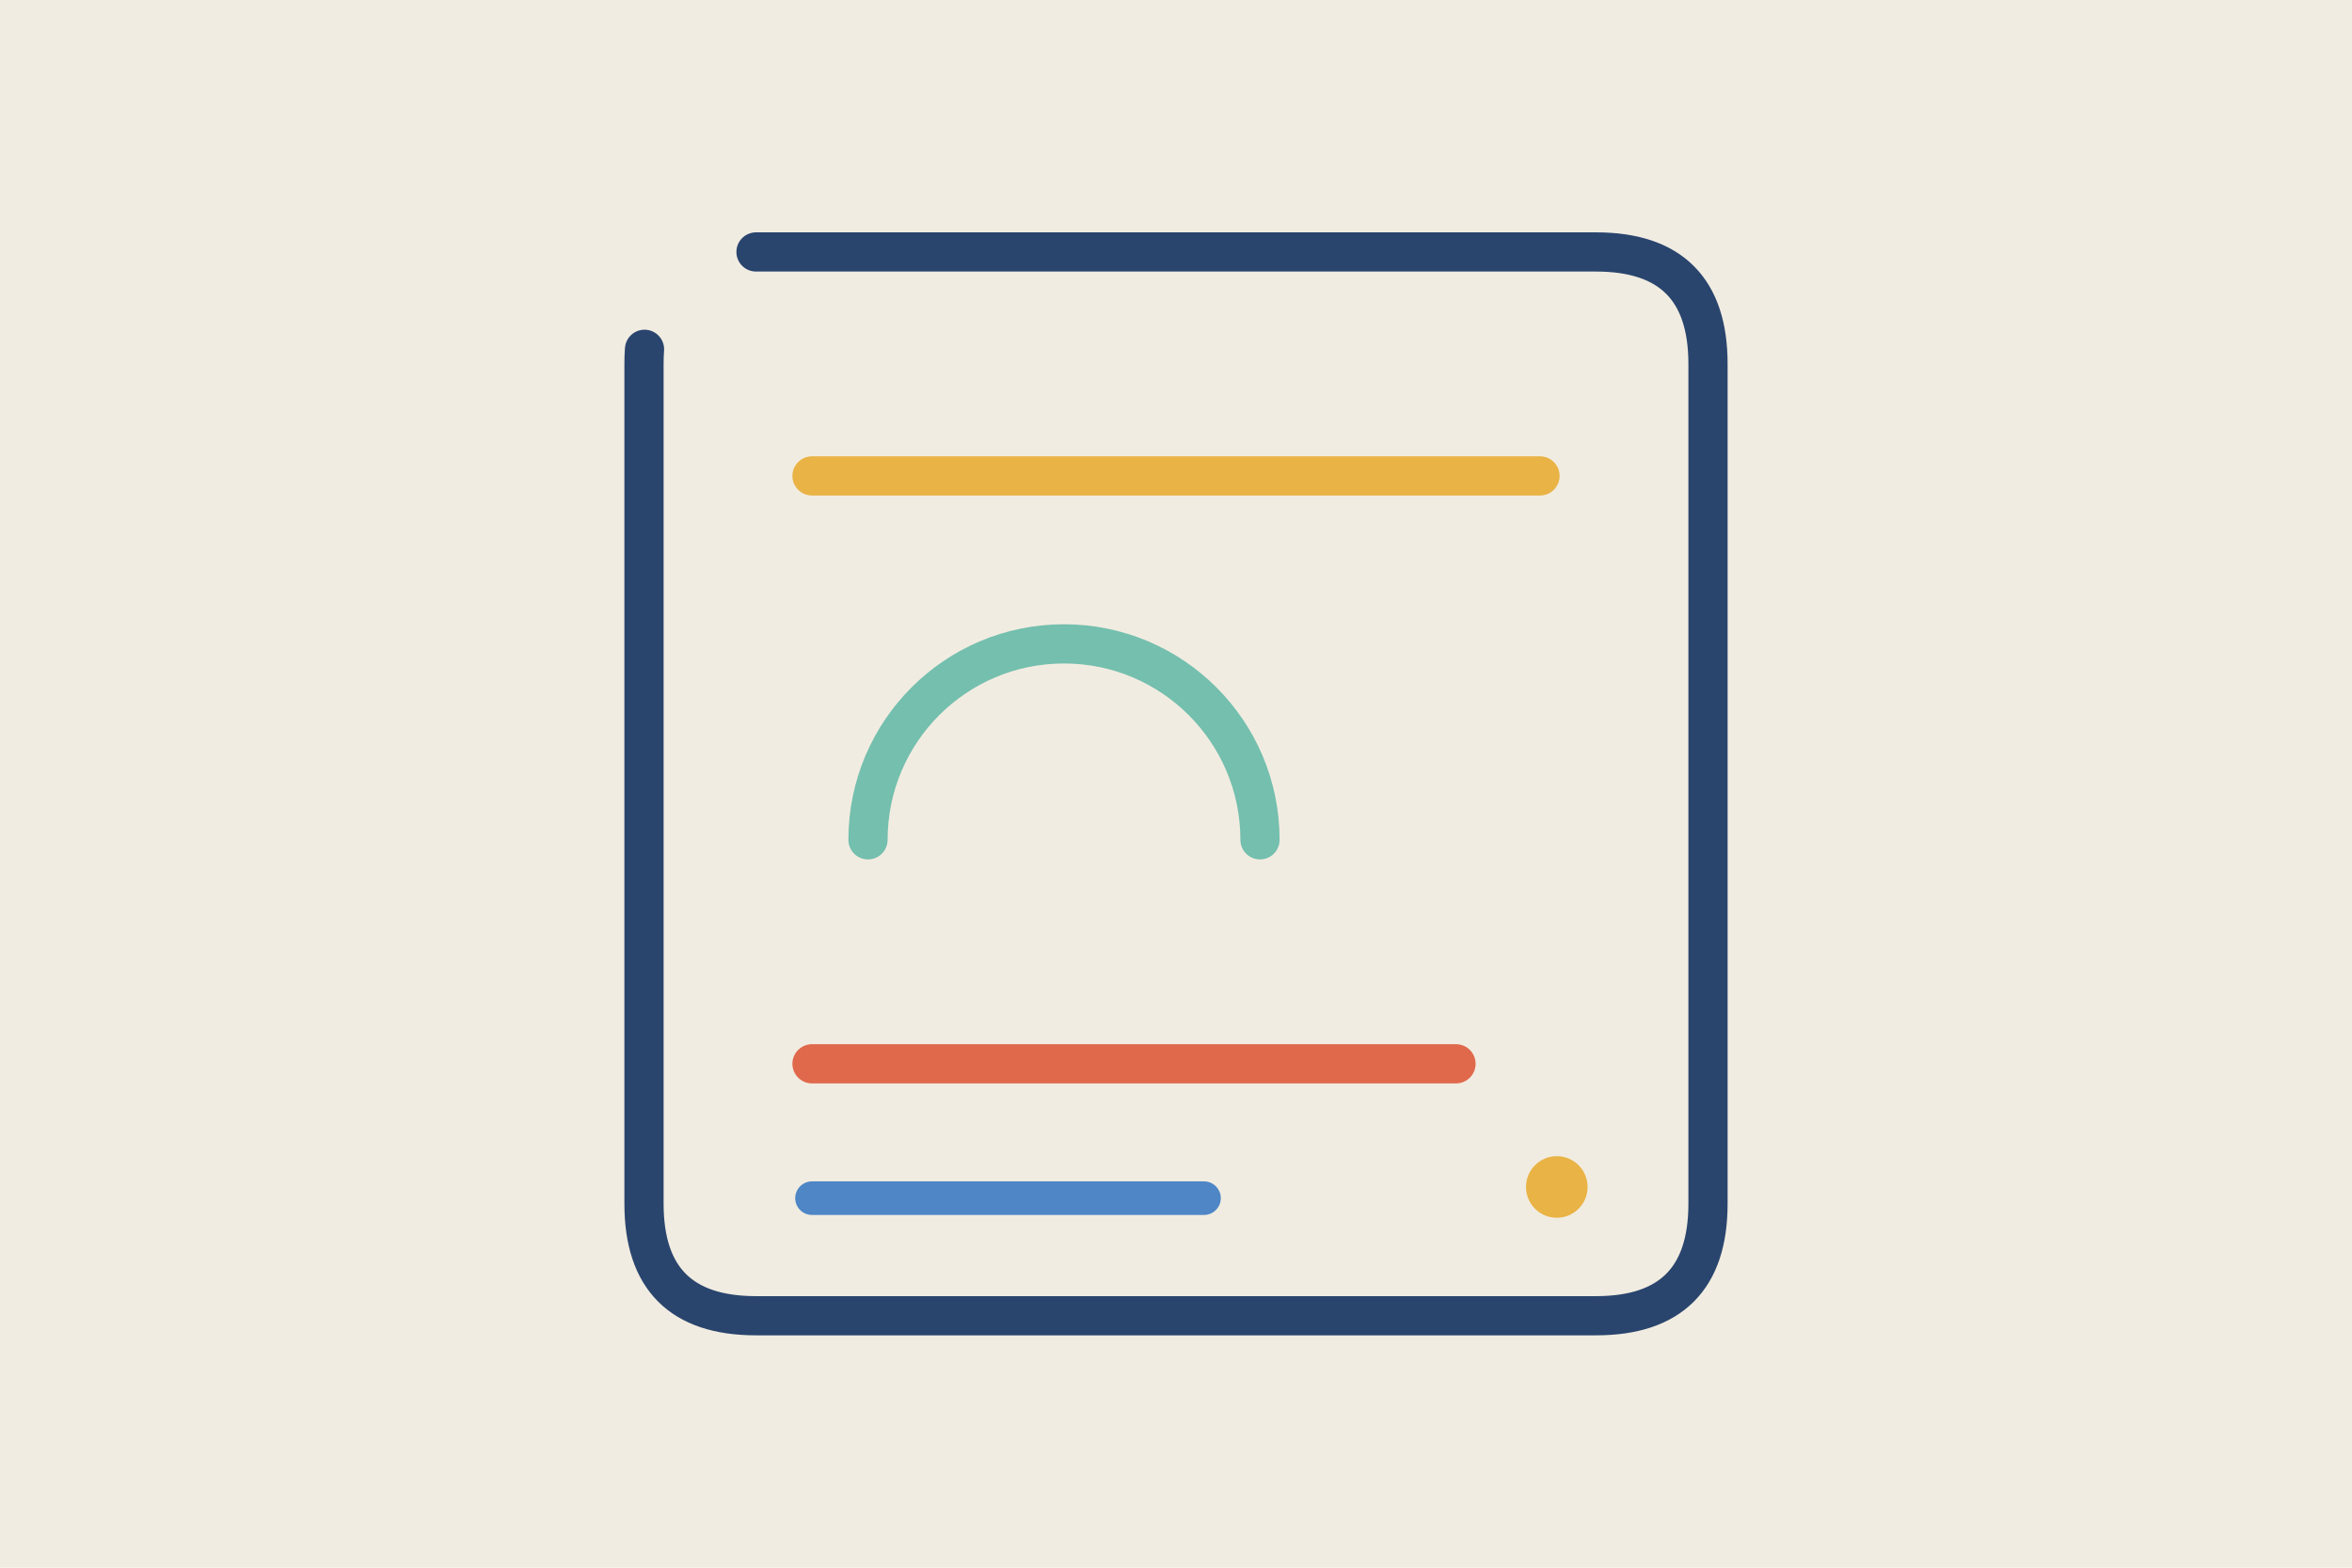
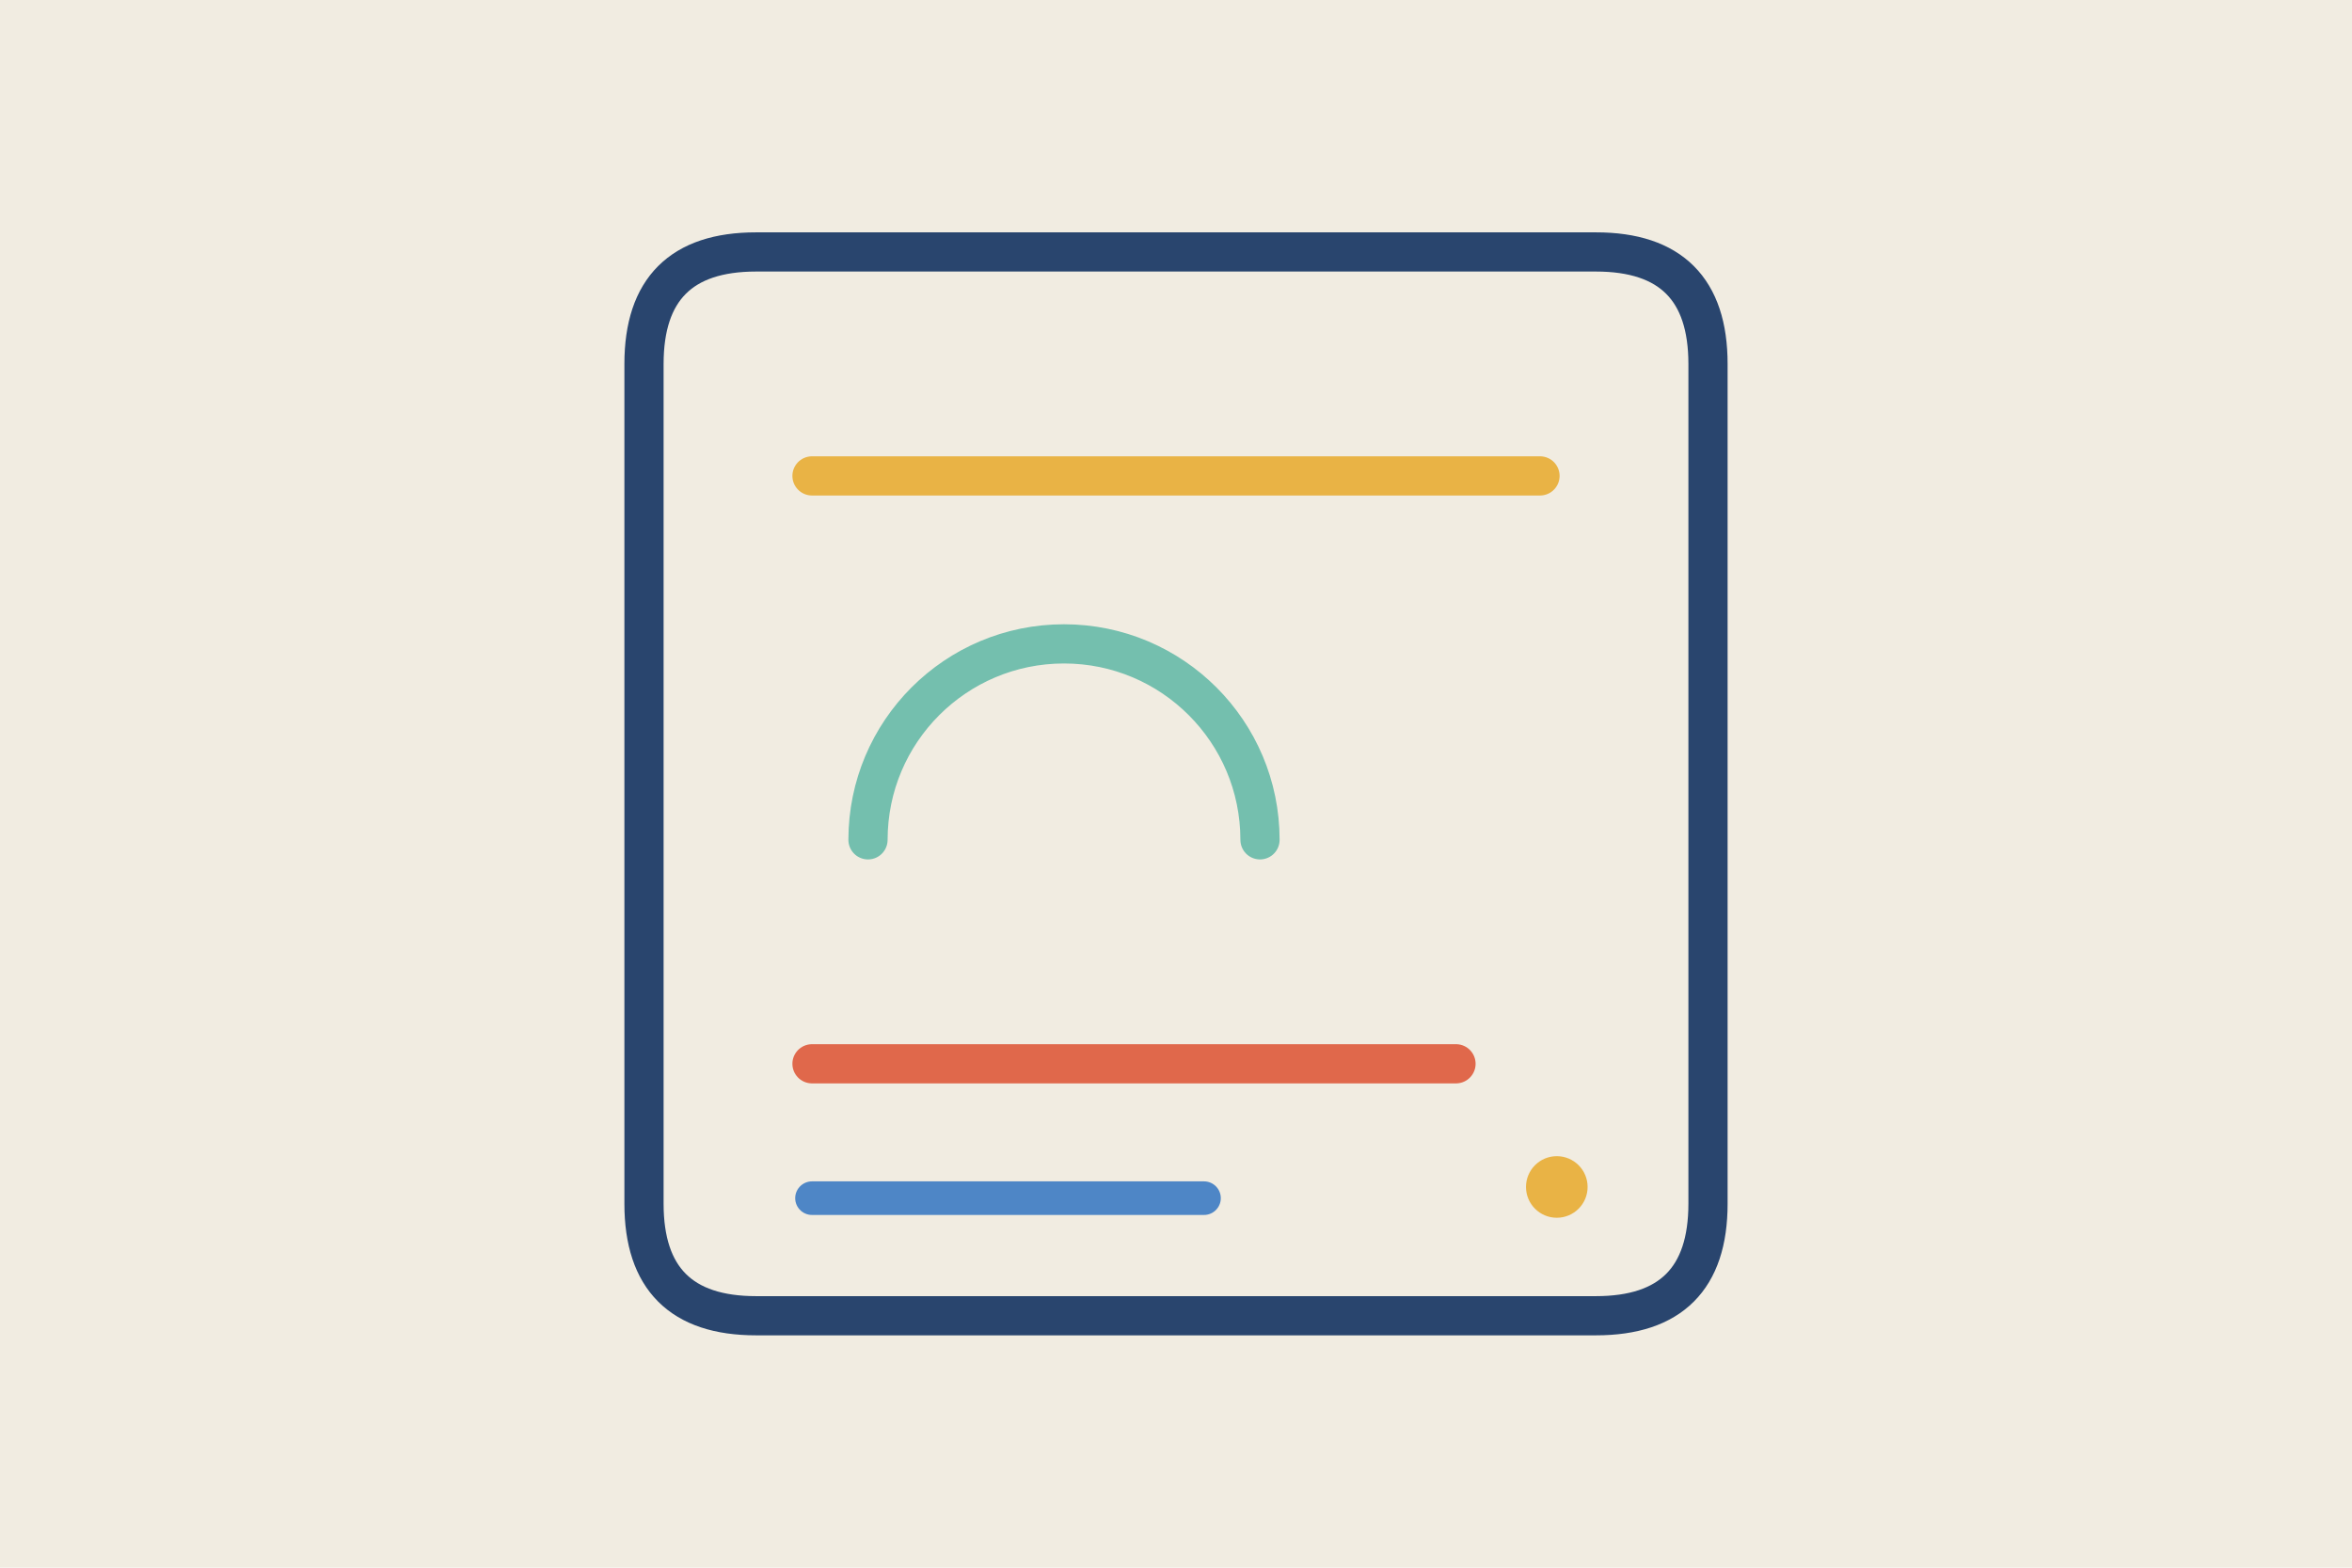
<svg xmlns="http://www.w3.org/2000/svg" viewBox="0 0 840 560" fill="none">
  <style>
-     .fr, .hd, .ar, .r1 { animation: 1 both ease-out; }
-     .fr { stroke-dasharray: 1400; animation-name: draw-fr; animation-duration: 1.4s; }
-     .hd { stroke-dasharray: 280; animation-name: draw-hd; animation-duration: 0.7s; animation-delay: 1.3s; }
-     .ar { stroke-dasharray: 240; animation-name: draw-ar; animation-duration: 0.6s; animation-delay: 1.9s; }
-     .r1 { stroke-dasharray: 250; animation-name: draw-r1; animation-duration: 0.6s; animation-delay: 2.5s; }
-     .r2 { animation: slide-down 0.5s ease-out 3.2s 1 both; }
-     .dt { animation: slide-right 0.5s ease-out 3.8s 1 both; }
-     @keyframes draw-fr { from {stroke-dashoffset: 1400;} to {stroke-dashoffset: 0;} }
+     .hd, .ar, .r1 { animation: 1 both ease-out; }
+     .hd { stroke-dasharray: 280; animation-name: draw-hd; animation-duration: 0.7s; animation-delay: 0.3s; }
+     .ar { stroke-dasharray: 240; animation-name: draw-ar; animation-duration: 0.6s; animation-delay: 0.9s; }
+     .r1 { stroke-dasharray: 250; animation-name: draw-r1; animation-duration: 0.6s; animation-delay: 1.5s; }
+     .r2 { animation: slide-down 0.5s ease-out 2.2s 1 both; }
+     .dt { animation: slide-right 0.5s ease-out 2.8s 1 both; }
    @keyframes draw-hd { from {stroke-dashoffset: 280;} to {stroke-dashoffset: 0;} }
    @keyframes draw-ar { from {stroke-dashoffset: 240;} to {stroke-dashoffset: 0;} }
    @keyframes draw-r1 { from {stroke-dashoffset: 250;} to {stroke-dashoffset: 0;} }
    @keyframes slide-down { from {transform: translateY(-48px);} to {transform: none;} }
    @keyframes slide-right { from {transform: translateX(-126px);} to {transform: none;} }
-     @media (prefers-reduced-motion: reduce) { .fr, .hd, .ar, .r1, .r2, .dt { animation: none; } }
+     @media (prefers-reduced-motion: reduce) { .hd, .ar, .r1, .r2, .dt { animation: none; } }
  </style>
  <rect width="840" height="560" fill="#f1ece1" />
-   <path class="fr" d="M270 90 H570 Q610 90 610 130 V430 Q610 470 570 470 H270 Q230 470 230 430 V130 Q230 90 270 90 Z" stroke="#29456e" stroke-width="14" stroke-linecap="round" />
+   <path d="M270 90 H570 Q610 90 610 130 V430 Q610 470 570 470 H270 Q230 470 230 430 V130 Q230 90 270 90 Z" stroke="#29456e" stroke-width="14" stroke-linecap="round" />
  <path class="hd" d="M290 170 H550" stroke="#e9b345" stroke-width="14" stroke-linecap="round" />
  <path class="ar" d="M310 300 A70 70 0 0 1 450 300" stroke="#74bfae" stroke-width="14" stroke-linecap="round" />
  <circle class="dt" cx="556" cy="424" r="11" fill="#e9b345" />
  <path class="r2" d="M290 428 H430" stroke="#4e86c6" stroke-width="12" stroke-linecap="round" />
  <path class="r1" d="M290 380 H520" stroke="#e0684b" stroke-width="14" stroke-linecap="round" />
</svg>
